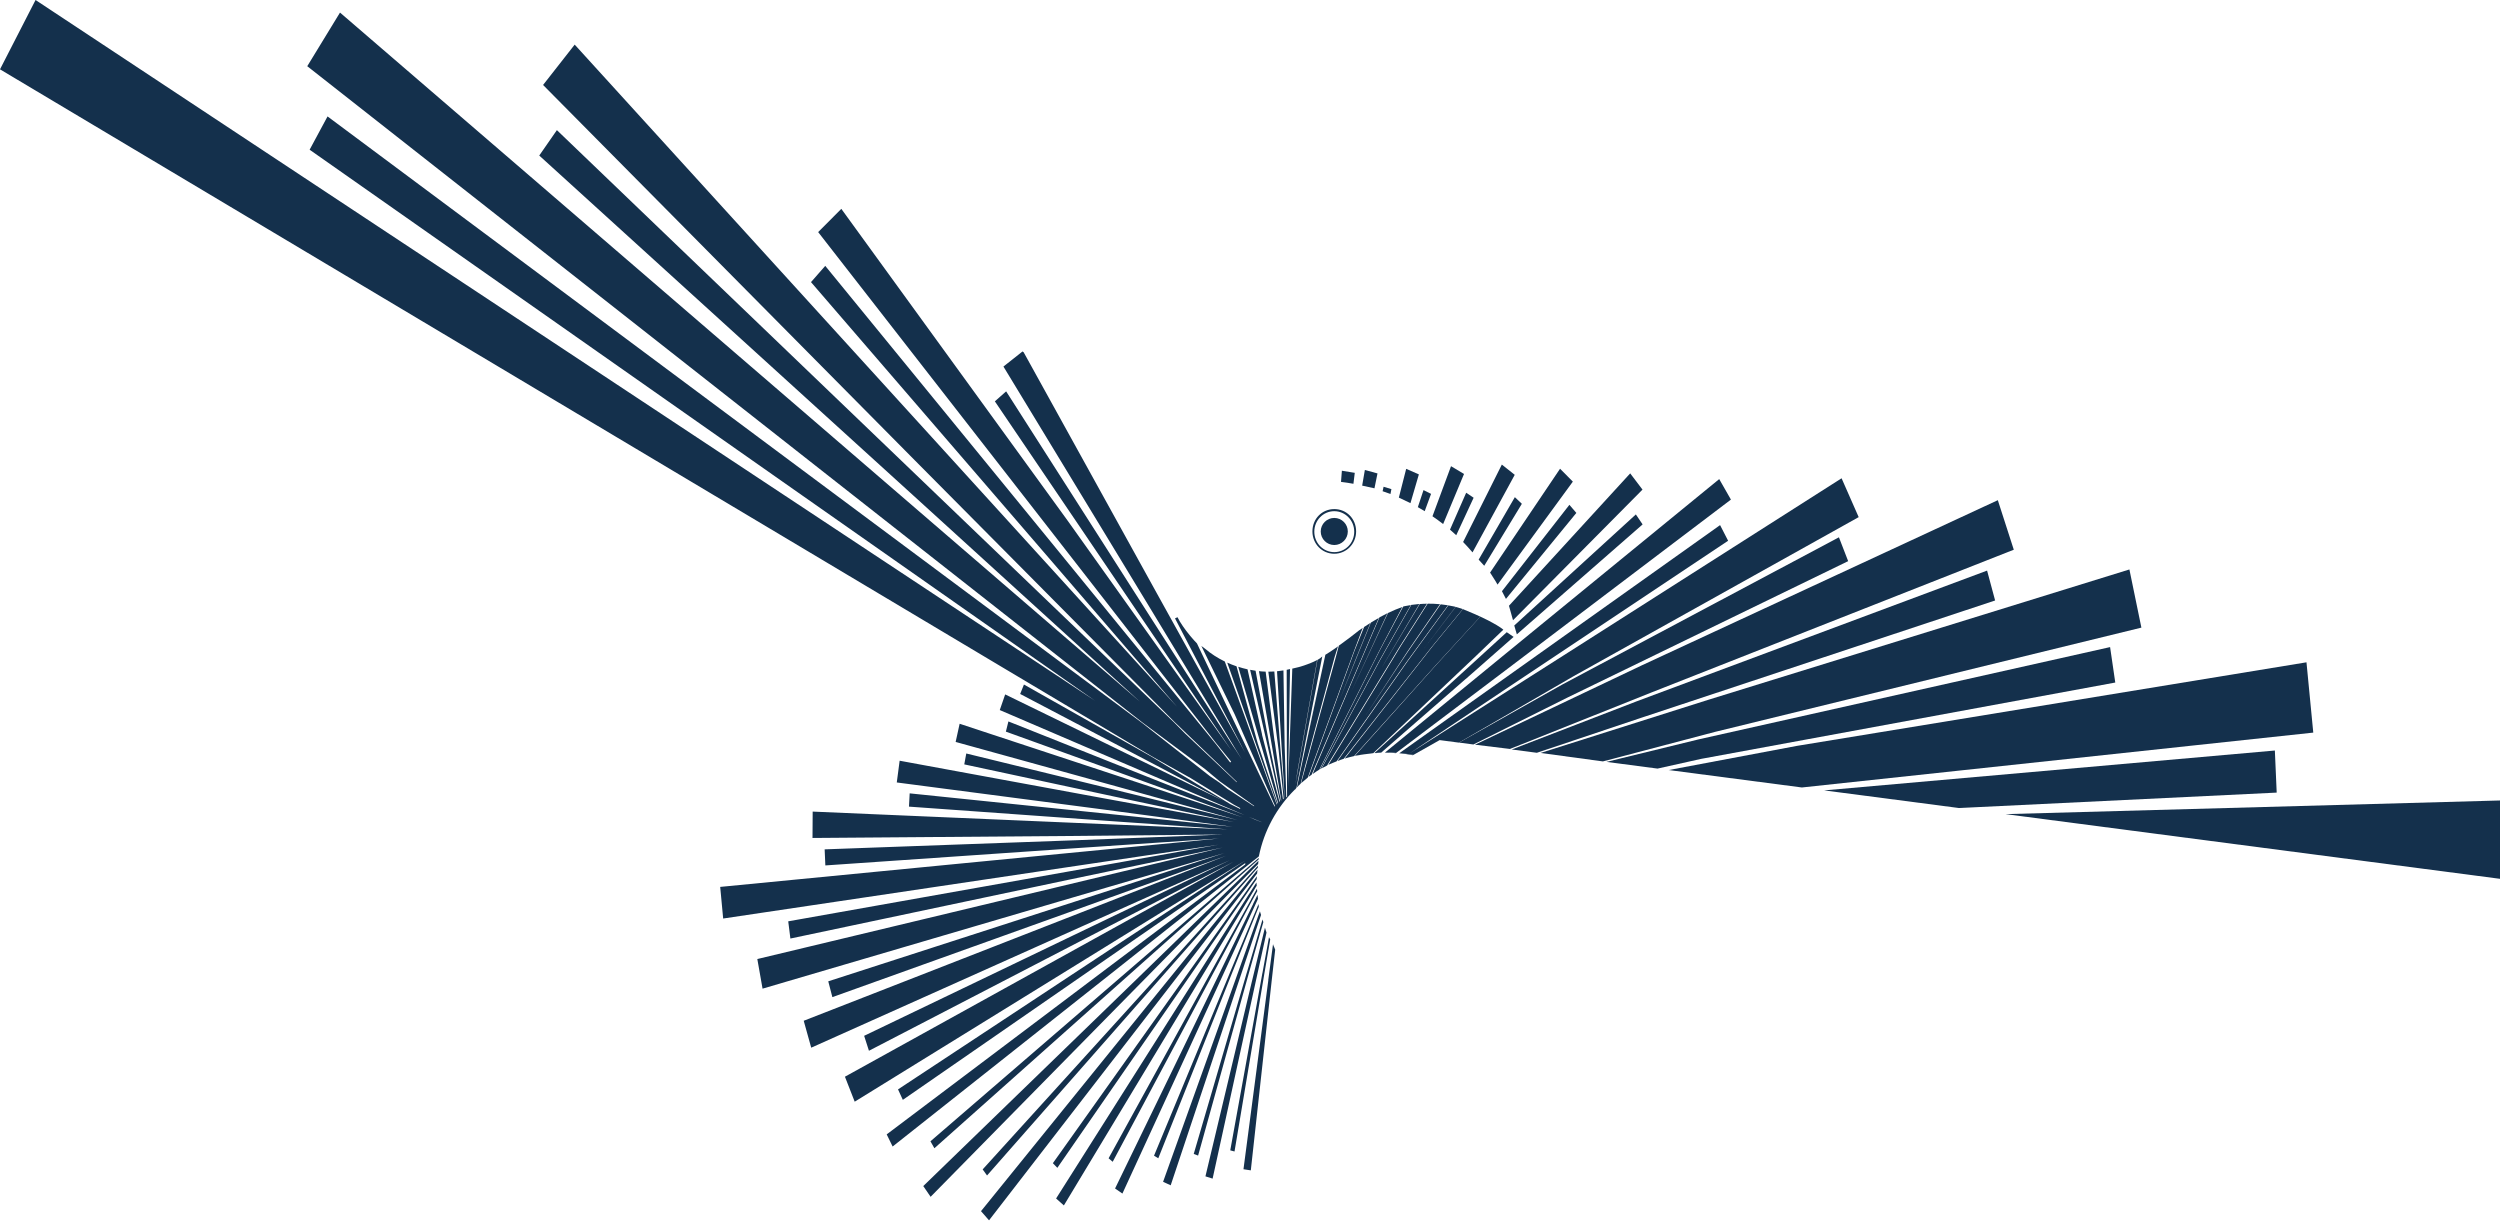
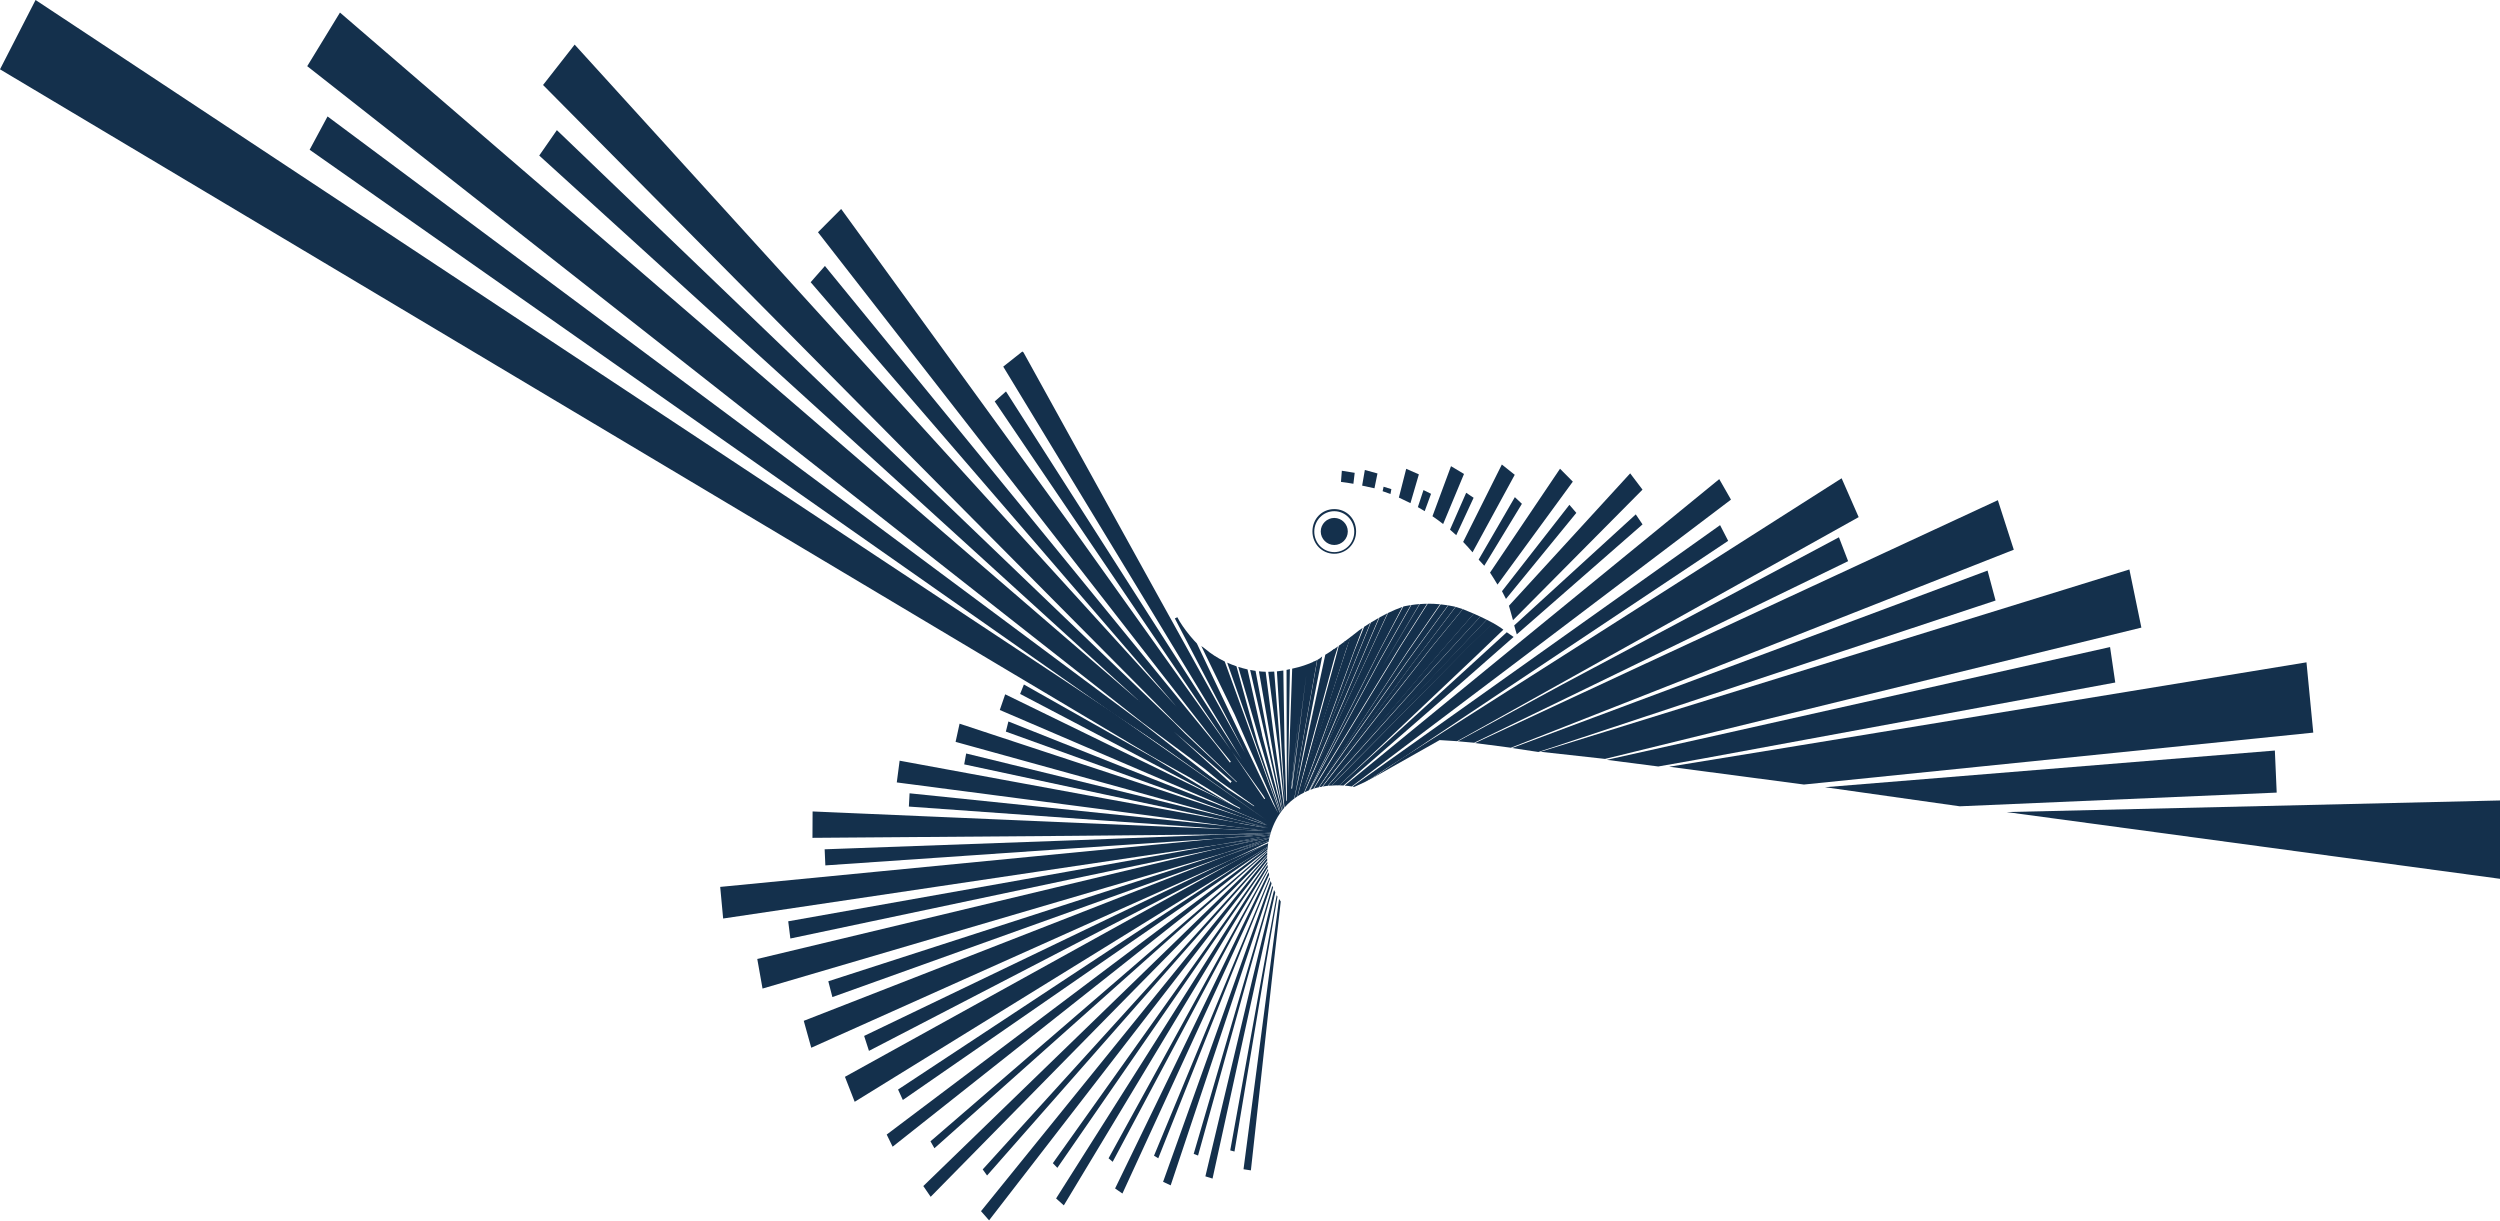
- <svg xmlns="http://www.w3.org/2000/svg" id="Layer_2" data-name="Layer 2" viewBox="0 0 463.38 226.2">
+ <svg xmlns="http://www.w3.org/2000/svg" id="Layer_2" data-name="Layer 2" viewBox="0 0 746.53 364.42">
  <g id="Layer_1-2" data-name="Layer 1">
    <g>
-       <path d="M247.31,102.64c2.2,0,4.05-1.81,4.05-4.14s-1.76-4.14-4.05-4.14-4.05,1.81-4.05,4.14,1.81,4.14,4.05,4.14ZM247.31,94.75c2.03,0,3.7,1.69,3.7,3.8s-1.64,3.79-3.7,3.79-3.7-1.69-3.7-3.79,1.64-3.8,3.7-3.8Z" fill="#14304c" />
-       <path d="M247.31,101.02c1.38,0,2.51-1.13,2.51-2.51s-1.13-2.51-2.51-2.51-2.51,1.13-2.51,2.51,1.13,2.51,2.51,2.51Z" fill="#14304c" />
-       <path d="M251.1,87.64l-2.38-.39-.16,2.07c.77.09,1.54.21,2.3.35l.25-2.03Z" fill="#14304c" />
-       <polygon points="255.32 87.75 252.98 87.11 252.48 90.01 254.76 90.51 255.32 87.75" fill="#14304c" />
-       <polygon points="262.99 87.93 260.64 86.9 259.28 92.23 261.43 93.26 262.99 87.93" fill="#14304c" />
-       <path d="M271.36,87.85l-2.41-1.44-3.44,9.28c.67.46,1.33.94,1.98,1.44l3.87-9.28Z" fill="#14304c" />
-       <path d="M272.94,102.38l7.82-14.37-2.39-1.9-7.18,14.35c.6.62,1.18,1.26,1.74,1.92Z" fill="#14304c" />
-       <polygon points="257.9 90.66 256.45 90.22 256.27 91.05 257.73 91.56 257.9 90.66" fill="#14304c" />
-       <path d="M264.07,94.75l1.18-3.21-1.4-.7-1.05,3.16c.43.24.85.49,1.27.75Z" fill="#14304c" />
-       <path d="M269.92,99.2l3.22-6.94-1.38-.93-3,6.84c.39.33.78.68,1.15,1.03Z" fill="#14304c" />
-       <path d="M275.11,104.86l6.97-11.48-1.3-1.23-6.71,11.58c.13.14.82.9,1.04,1.14Z" fill="#14304c" />
-       <polygon points="371.73 150.9 463.38 162.89 463.38 148.37 371.73 150.9" fill="#14304c" />
-       <path d="M291.53,89.27l-2.37-2.39-12.97,19.25c.52.85.94,1.42,1.38,2.23l13.96-19.09Z" fill="#14304c" />
-       <polygon points="280.44 114.96 304.44 90.75 302.16 87.74 279.69 112.28 280.44 114.96" fill="#14304c" />
-       <path d="M266.84,137.18l3.58.47,21.27-12.33,52.82-29.47-3.17-7.2-51.43,32.77-28.72,18.27,18.31-12.25,40.81-27.21-1.49-2.9-40.15,28.55-19.32,13.74c.89.09,1.79.11,2.64.3l4.85-2.74Z" fill="#14304c" />
-       <path d="M261.86,139.99l.13-.08c-.85-.18-1.76-.21-2.64-.3h-.01c.87.09,1.71.21,2.52.37Z" fill="#14304c" />
-       <polygon points="273.39 138.03 279.87 138.82 305.95 128.41 373.26 101.89 370.3 92.71 304.3 123.33 273.39 138.03" fill="#14304c" />
-       <polygon points="396.91 116.33 394.69 105.55 316.57 129.73 285.55 139.56 297.1 141.13 317.83 135.67 396.91 116.33" fill="#14304c" />
-       <polygon points="427.51 122.76 333.06 138.25 309.3 142.73 333.98 145.96 428.77 135.79 427.51 122.76" fill="#14304c" />
-       <polygon points="278.39 109.58 279.13 111.01 292.18 95.07 290.89 93.57 278.39 109.58" fill="#14304c" />
-       <path d="M280.67,115.93c.19.57.29,1.11.48,1.65l23.31-20.38-1.25-1.85-22.53,20.58Z" fill="#14304c" />
-       <polygon points="340.85 99.59 289.63 126.85 270.43 137.64 273.1 137.99 290.54 129.29 342.56 104.01 340.85 99.59" fill="#14304c" />
-       <polygon points="369.8 111.3 368.31 105.76 303.34 130 280.2 138.92 284.86 139.53 304.15 133.06 369.8 111.3" fill="#14304c" />
-       <polygon points="392.07 126.51 391.11 119.94 314.82 137.05 297.76 141.22 307.23 142.46 315.35 140.65 392.07 126.51" fill="#14304c" />
-       <polygon points="338.1 146.5 363.1 149.77 421.99 146.91 421.65 139.11 338.1 146.5" fill="#14304c" />
-       <path d="M258.77,139.56l21.03-15.88,41.03-31.08-2.17-3.8-40.11,32.79-21.74,17.81c.06,0,.12-.02.18-.02.61,0,1.18.14,1.78.18Z" fill="#14304c" />
-       <path d="M256.74,139.5c.68,0,1.33.05,1.98.1l.05-.04c-.6-.04-1.17-.18-1.78-.18-.06,0-.12.02-.18.02l-.13.1s.04,0,.06,0Z" fill="#14304c" />
-       <path d="M271.66,125.87l8.89-7.82-1.27-.87-8.39,7.66-16.13,14.74s.1,0,.15,0c.38-.03.76-.1,1.14-.12l15.6-13.6Z" fill="#14304c" />
-       <path d="M256.06,139.47c-.39.02-.76.08-1.14.12.35-.02.71-.04,1.07-.05l.07-.06Z" fill="#14304c" />
-       <path d="M231.09,180.29l-9.83,33.59.81.31,9.39-33.75,2.7-9.52c-.05-.17-.1-.33-.15-.5l-2.91,9.86Z" fill="#14304c" />
-       <path d="M254.53,139.61l19.07-18.05,5.05-4.85c-.18-.13-.35-.27-.54-.4-.44-.3-.9-.57-1.36-.82h0s-.05-.03-.07-.04c0,0-.01,0-.02-.01h0c-.24-.13-.48-.26-.72-.39-.13-.06-.25-.13-.38-.19-.39-.2-.79-.39-1.18-.57l-7.95,8.69-15.31,17.11c.18-.04.37-.04.55-.08.77-.17,1.57-.24,2.37-.34.17-.02.32-.06.49-.07Z" fill="#14304c" />
-       <path d="M251.67,140.01c.77-.15,1.56-.26,2.37-.34-.8.1-1.6.16-2.37.34Z" fill="#14304c" />
-       <path d="M247.91,141.06c.38-.14.76-.3,1.16-.42l16.35-20.78,5.72-6.97c-.44-.14-.88-.27-1.32-.4l-5.98,7.86,5.95-7.87-.18-.05c-.38-.08-.77-.16-1.16-.22l-7.6,10.43-12.94,18.42Z" fill="#14304c" />
-       <path d="M273.17,113.75h0s0,0,0,0l-2.02-.85-5.51,6.75-16.4,20.95c.57-.17,1.15-.33,1.75-.46l15.33-17.06,8.07-8.78c-.4-.19-.8-.36-1.19-.54h-.01Z" fill="#14304c" />
-       <path d="M246.22,141.76c.49-.23,1-.44,1.52-.64l12.92-18.35,7.73-10.58c-.45-.07-.91-.13-1.36-.18l-6.08,8.79-7.93,11.95,7.95-12.14,5.94-8.62c-.76-.07-1.52-.11-2.29-.1l-4.9,7.72-13.51,22.15Z" fill="#14304c" />
-       <path d="M244.66,142.58c.08-.05.16-.08.24-.13l10.76-19.97,5.84-10.33c-.36.05-.71.11-1.07.19-.08.02-.15.04-.23.05-.04.01-.08.03-.12.04l-4.37,8.18-11.05,21.96Z" fill="#14304c" />
-       <path d="M232.84,168.59l-4.81,11.54-14.13,34.08.79.48,13.7-34.4,4.6-11.4.33-.81c-.03-.17-.02-.35-.05-.53l-.43,1.04Z" fill="#14304c" />
-       <path d="M245.04,142.38c.31-.17.62-.34.94-.49l13.5-22.1,5.02-7.89c-.45,0-.89.03-1.34.06l-6.56,10.96-.53.92.54-.96,6.47-10.93c-.5.04-1,.1-1.5.17l-5.78,10.22-10.78,20.02Z" fill="#14304c" />
-       <path d="M243.32,143.46c.4-.28.8-.57,1.23-.82l11.06-21.92,4.32-8.22c-.9.32-1.79.7-2.67,1.12l-2.94,6.31-3.91,8.4,6.75-14.67c-.5.24-.99.51-1.48.77l-3.5,8.2-8.87,20.82Z" fill="#14304c" />
-       <path d="M242.67,143.67l-.14.34c.19-.14.39-.27.58-.41l8.96-20.88,3.5-8.2c-.5.28-.99.58-1.48.88l-2.8,6.9-2.99,7.42,2.86-7.25,2.84-7.01c-.39.25-.78.5-1.16.75l-1.84,4.58-8.34,22.89Z" fill="#14304c" />
-       <path d="M232.27,167.56l-7.07,14.56-18.52,38.17,1.36.94,17.81-38.72,6.67-14.49.65-1.41c-.03-.25-.05-.5-.08-.76l-.83,1.7Z" fill="#14304c" />
-       <path d="M233.32,169.47l-4.42,12.38-13.32,37.2,1.41.65,12.53-37.54,4.12-12.28.1-.29c-.06-.23-.16-.45-.21-.69l-.2.57Z" fill="#14304c" />
-       <path d="M232.06,181.83l-8.63,36.21,1.33.42,7.98-36.47,2.01-9.13c-.12-.29-.17-.62-.29-.92l-2.4,9.9Z" fill="#14304c" />
-       <path d="M235.09,181.67l-4.61,35.05,1.36.21,3.87-35.15.65-5.75c-.08-.19-.15-.39-.23-.58-.07-.11-.12-.23-.19-.34l-.87,6.57Z" fill="#14304c" />
-       <path d="M235.96,175.11c.06.11.12.23.19.34-.06-.15-.12-.29-.17-.44v.1Z" fill="#14304c" />
-       <path d="M233.99,180.34l-5.96,32.88.79.21,5.54-33.02,1.08-6.28c-.07-.14-.16-.27-.23-.42l-1.21,6.62Z" fill="#14304c" />
-       <path d="M241.08,145.24l.79-3.13,5.49-20.27.64-2.04c-.25.18-.5.35-.75.53-.52.36-1.05.71-1.59,1.03l-5.28,24.59c.23-.24.46-.48.71-.7Z" fill="#14304c" />
-       <path d="M241.16,145.17c.4-.36.81-.71,1.24-1.05l8.48-23.2,1.71-4.55c-.24.17-.49.34-.72.5-.51.4-1.02.81-1.54,1.2-.36.27-.72.54-1.09.81-.04.03-.08.06-.11.08-.32.24-.65.48-.97.71l-.64,2.41-6.36,23.08Z" fill="#14304c" />
-       <path d="M230.74,161.23l-19.8,17.12-38.48,33.19.73,1.29,38.06-33.9,19.47-17.34,2.57-2.29c.02-.1.01-.2.03-.3l-2.58,2.23Z" fill="#14304c" />
-       <path d="M231.89,166.71l-7.31,13.21-19.1,34.77.76.65,18.75-35.16,7.01-13.12,1.03-1.87c-.01-.16-.04-.31-.05-.47l-1.1,1.98Z" fill="#14304c" />
-       <path d="M231.26,164.83l-10.89,15.3-25.22,35.47.83.86,24.83-35.94,10.57-15.33,1.54-2.23c0-.19.05-.37.06-.56l-1.72,2.41Z" fill="#14304c" />
-       <path d="M231.03,163.76l-15.87,19.56-33.33,41.17,1.49,1.7,32.51-42.06,15.27-19.76,1.91-2.47c.02-.23.05-.46.07-.69l-2.07,2.55Z" fill="#14304c" />
-       <path d="M230.91,162.94l-15.83,17.5-32.94,36.31.81,1.13,32.49-36.94,15.52-17.64,2.17-2.47c.02-.13.02-.26.04-.4l-2.26,2.5Z" fill="#14304c" />
-       <path d="M240.03,146.37c.1-.11.17-.24.27-.35l.46-2.34c1.62-7.43,3.27-14.85,4.86-22.31h0l-4.82,22.12,4.29-21.82s0,0,0,0c-.26.26-.57.47-.9.65l-4.09,23.1.37-2.4,3.67-20.68c-.2.11-.41.21-.62.3-.17.08-.34.15-.51.22-.21.08-.41.16-.61.24-.22.08-.45.17-.67.24-.22.07-.44.14-.66.21-.13.04-.26.08-.4.11-.34.09-.69.18-1.05.25-.03,0-.06,0-.09.01l-.77,21.87.1-6.87.25-14.91c-.21.05-.41.1-.62.14l.03,14.77.04,8.77h-.01s-.08.06-.13.09l-.31-9.57-.22-13.95c-.4.07-.79.12-1.19.16l.84,13.9.58,9.64s-.01,0-.02.01l-.76-9.05-1.14-14.46c-.37.03-.74.04-1.11.04l1.9,14.5.94,9.07s-.09.05-.13.08l-1.54-10.77h-.02s-1.65-12.89-1.65-12.89c-.42-.01-.83-.04-1.24-.09l2.28,13.16,1.86,10.78s-.05.03-.07.04l-2.06-10.01h-.01s-2.63-14.05-2.63-14.05c-.34-.05-.67-.11-1.01-.17l3.29,14.34,2.25,10.04s-.06.06-.1.09l-3.24-12.46h.03s0-.03,0-.03h-.01s0,.03,0,.03l-2.7-12.1c-.58-.13-1.15-.28-1.72-.47l3.75,12.85,3.65,12.42s-.05.05-.08.07l-3.77-11.34h.03s-.03-.07-.03-.07h-.01s0,0,0,0l-3.86-14.02c-.58-.2-1.16-.42-1.72-.68l5.23,14.89,4.01,11.34s-.04.04-.07.06l-9.62-26.5c-1.34-.65-2.59-1.45-3.71-2.41-.24-.16-.45-.31-.63-.46l6.18,12.68,7.48,16.99s-.05.06-.07.09l-.23-.42-14.18-29.82c-.34-.34-.71-.76-1.09-1.21-.09-.1-.17-.2-.25-.3-.89-1.08-1.77-2.33-2.27-3.35l-.46.22,10.41,19.94,2.59,4.96-16.39-29.59-24.66-44.63-.21-.16-3.54,2.8,26.43,43.53,17.76,29.31-1.72-2.69.62,1.02-16.28-25.4-26.31-41.17-2.09,1.85,27.28,40.28,16.59,24.46-30.45-42.72-41.88-57.7-4.29,4.31,43.59,55.98,30.16,38.74,2.79,3.42s-.02.02-.03.03l-.14.14-2.66-3.43-29.22-35.79-43.18-52.83-2.64,3.01,44.35,51.44,23.47,27.25-45.32-49.83L106.52,8.27l-5.86,7.48,68.86,69.53,48.11,48.47,11.64,11.18s-.06.03-.08.05l-.05-.06-9.51-8.99-2.03-2.05-46.56-44.68L103.22,24.12l-3.27,4.71,69.28,62.96,42.05,38.26-60.27-51.94L63.02,2.33l-6.07,9.94,90.69,71.28,64.06,50.33,11.67,8.68,2.68,2.24,6.4,4.55v.1l-4.94-3.22-1.44-1.15-1.79-1.2-12.59-9.89-61.88-46.06L60.71,21.58l-3.32,6.17,90.56,63.56,55.02,38.58-84.91-56.17L6.59,0,0,12.85l185.65,110.75,27.63,16.46,1.47.84,5.94,3.32,8.1,4.98,1.12.6s-.07.08-.11.13l-.22-.13-1.53-.75-14.79-8.9-23.47-13.27-.7,1.75,25.27,13.26,12.36,6.51-13.57-6.61-26.84-13.08-1,2.9,27.31,11.72,18.49,7.93,2.63,1.07.13.07-1.3-.5-1.45-.65-17.58-6.93-26.63-10.6-.47,1.89,26.81,9.68,17.06,6.2-20.87-6.93-31.57-10.41-.74,3.37,31.87,8.81,20.4,5.68-19.25-4.76-31.05-7.59-.37,2.02,31.23,6.7,18.75,4-24.06-4.4-37.9-6.98-.53,4.03,38.2,5,24.04,3.22-22.65-2.36-37.2-3.84-.13,2.46,37.25,2.67,21.81,1.54-29.4-1.25-47.51-2.04-.03,4.89,47.48-.37,28.61-.27-27.02,1.05-46.82,1.7.13,2.98,46.74-3.22,26.2-1.77-34.01,3.29-58.42,5.68.55,5.86,58.1-8.66,33.69-5.02-28.09,5.02-51.64,9.18.4,3.19,51.4-10.86,28.74-6.01-30.71,7.35-55.56,13.32.97,5.49,55.09-16.19,30.5-8.94-25.35,8.24-48.06,15.53.76,2.93,47.58-17.06,25.37-9.13-27.07,10.59-51.19,19.98,1.39,4.99,50.52-22.63,27.04-12.11-22.99,11.04-44.76,21.5.89,2.77,44.31-22.97,23.28-12.06-24.74,13.68-47.3,26.16,1.81,4.63,46.35-28.62,26.08-16.11h0s-22.84,15.03-22.84,15.03l-41.56,27.42.89,1.94,41.15-28.46,22.33-15.43c0,.09-.01.18-.02.27l-23.26,17.48-43.19,32.54,1.1,2.25,42.66-33.77,22.65-17.96,2.57-2.04c.96-4.81,3.34-9.09,6.69-12.41Z" fill="#14304c" />
-       <path d="M230.78,161.96l-20.07,19.51-39.58,38.37,1.36,1.99,38.82-39.48,19.54-19.83,2.35-2.38c.03-.2.03-.4.06-.6l-2.49,2.42Z" fill="#14304c" />
-       <path d="M231.54,165.66l-10.75,16.93-25.04,39.55,1.44,1.29,24.23-40.21,10.3-17.05,1.22-2.02c0-.2-.06-.38-.06-.58l-1.33,2.1Z" fill="#14304c" />
+       <path d="M434.68,181.22l-13.22,17.38-26.9,36.32s.1-.01.14-.02l32.89-41.8,9.21-11.22c-.71-.22-1.42-.44-2.13-.65Z" fill="#14304c" />
+       <path d="M440.08,183.25l-10.2,11.65-33.72,39.78c.06,0,.12-.02.19-.03l32.69-36.38,13-14.14c-.65-.3-1.3-.59-1.95-.88Z" fill="#14304c" />
+       <path d="M444.55,185.35c-.2-.1-.41-.21-.61-.31l-13.88,14.57-32.71,34.97c.05,0,.11,0,.16,0l41.06-41.41,7.28-7.11c-.43-.24-.87-.47-1.31-.7Z" fill="#14304c" />
+       <path d="M430.2,180.47l-9.8,14.17-26.88,40.52s.09-.03.14-.04l26.28-37.32,12.45-17.04c-.73-.12-1.46-.21-2.19-.29Z" fill="#14304c" />
+       <path d="M381.94,268.45l-3.19,24.23-7.42,56.47,2.2.34,6.23-56.64,2.69-23.64c-.18-.25-.34-.51-.5-.76Z" fill="#14304c" />
+       <path d="M380.45,265.76l-6.6,27.18-13.91,58.33,2.14.67,12.86-58.75,5.87-26.69c-.12-.25-.26-.49-.37-.74Z" fill="#14304c" />
+       <path d="M379.45,263.07l-10.69,29.91-21.45,59.93,2.27,1.05,20.19-60.47,9.93-29.61c-.09-.26-.17-.53-.25-.8Z" fill="#14304c" />
+       <path d="M378.8,260.48l-15.99,32.92-29.83,61.49,2.19,1.51,28.7-62.38,15.1-32.78c-.06-.26-.11-.51-.16-.77Z" fill="#14304c" />
+       <path d="M378.48,258.27l-22.79,35.88-40.33,63.72,2.31,2.07,39.03-64.78,21.87-36.2c-.03-.23-.06-.46-.08-.69Z" fill="#14304c" />
+       <path d="M378.37,256.21l-31.74,39.13-53.69,66.33,2.41,2.74,52.38-67.77,30.68-39.68c-.01-.25-.03-.5-.03-.75Z" fill="#14304c" />
+       <path d="M378.86,251.07l-12.76,4.49-43.62,17.07-82.47,32.2,2.24,8.04,81.38-36.45,43.57-19.51,11.6-5.53c.02-.1.04-.2.06-.31Z" fill="#14304c" />
+       <path d="M379.05,250.12l-13.92,2.94-49.48,11.85-89.52,21.45,1.57,8.84,88.75-26.08,49.14-14.41,13.42-4.4c.02-.07.03-.13.04-.2Z" fill="#14304c" />
+       <path d="M379.29,249.28l-15.3,1.1-54.82,5.31-94.11,9.15.88,9.44,93.61-13.95,54.27-8.09,15.43-2.8s.03-.1.04-.15Z" fill="#14304c" />
+       <path d="M404.14,144.46l.39-3.27-3.84-.62-.26,3.33c1.24.15,2.48.34,3.7.56Z" fill="#14304c" />
+       <polygon points="410.43 145.81 411.33 141.38 407.56 140.34 406.75 145.01 410.43 145.81" fill="#14304c" />
+       <polygon points="421.18 150.25 423.69 141.65 419.91 139.99 417.72 148.58 421.18 150.25" fill="#14304c" />
+       <path d="M430.94,156.48l6.23-14.95-3.88-2.32-5.54,14.94c1.09.74,2.15,1.52,3.19,2.33Z" fill="#14304c" />
+       <path d="M439.72,164.93l12.6-23.15-3.85-3.07-11.56,23.12c.97,1,1.91,2.03,2.81,3.1Z" fill="#14304c" />
+       <path d="M447.17,174.57l22.49-30.75-3.82-3.85-20.9,31.02c.84,1.37,1.51,2.28,2.23,3.58Z" fill="#14304c" />
+       <path d="M436.82,181.88l-8.87,10.87-32.97,42.11c.48-.08.95-.17,1.45-.22l33.52-39.72,10.16-11.66-3.29-1.37Z" fill="#14304c" />
+       <path d="M448.05,187.39c-.75-.51-1.53-.97-2.33-1.41l-7.35,7.22-40.76,41.38c.47-.03.93-.07,1.42-.07.11,0,.21.01.32.02.11,0,.21-.02.32-.02.09,0,.17.01.26.01l40.85-38.67,8.14-7.82c-.28-.22-.57-.44-.86-.64Z" fill="#14304c" />
+       <polygon points="451.8 185.2 490.47 146.21 486.79 141.35 450.59 180.89 451.8 185.2" fill="#14304c" />
+       <path d="M513.39,143.07l-64.63,52.82-47.25,38.7c.73.05,1.44.14,2.13.26l47.14-35.59,66.11-50.07-3.5-6.12Z" fill="#14304c" />
+       <polygon points="555.02 154.42 549.93 142.82 467.06 195.62 419.24 226.05 409.45 232.56 429.89 221 435.12 221.33 469.93 201.9 555.02 154.42" fill="#14304c" />
+       <polygon points="601.34 164.15 596.58 149.36 490.24 198.69 440.45 221.88 451.17 223.28 492.9 206.87 601.34 164.15" fill="#14304c" />
+       <polygon points="639.44 187.41 635.86 170.05 510 209 460.01 224.49 479.28 226.62 512.03 218.57 639.44 187.41" fill="#14304c" />
+       <polygon points="688.74 197.78 536.57 222.73 498.43 228.96 538.68 234.27 690.77 218.77 688.74 197.78" fill="#14304c" />
+       <path d="M381.23,267.31l-4.26,23.23-9.61,52.98,1.27.34,8.92-53.19,3.93-22.93c-.08-.14-.18-.28-.26-.42Z" fill="#14304c" />
+       <path d="M379.94,264.5l-7.65,25.95-15.84,54.11,1.3.5,15.13-54.37,7.27-25.67c-.07-.18-.14-.36-.21-.53Z" fill="#14304c" />
+       <path d="M379.12,261.98l-11.76,28.22-22.76,54.91,1.27.77,22.07-55.43,11.31-28c-.04-.16-.1-.31-.14-.46Z" fill="#14304c" />
+       <path d="M378.63,259.46l-16.83,30.4-30.77,56.02,1.23,1.05,30.21-56.65,16.22-30.35c-.03-.16-.04-.31-.06-.47Z" fill="#14304c" />
+       <path d="M378.42,257.32l-23.4,32.87-40.63,57.15,1.35,1.39,40-57.9,22.71-32.92c-.02-.2-.01-.39-.02-.59Z" fill="#14304c" />
+       <path d="M378.38,255.46l-31.87,35.24-53.06,58.5,1.3,1.82,52.35-59.51,31.27-35.54c0-.17.01-.33.02-.5Z" fill="#14304c" />
+       <path d="M378.57,252.86l-6.57,4.05-36.87,24.27-66.96,44.17,1.43,3.12,66.29-45.85,42.65-29.46c.01-.1.02-.2.04-.3Z" fill="#14304c" />
+       <polygon points="367.19 256.9 330.15 274.69 258.04 309.34 259.48 313.8 330.86 276.79 368.37 257.37 377.47 252.31 367.19 256.9" fill="#14304c" />
+       <polygon points="365.59 254.72 324.76 267.99 247.34 293.02 248.56 297.74 325.22 270.26 366.1 255.56 376.97 251.34 365.59 254.72" fill="#14304c" />
+       <polygon points="363.82 252.23 318.57 260.32 235.37 275.11 236.01 280.25 318.82 262.76 365.13 253.07 376.38 250.38 363.82 252.23" fill="#14304c" />
+       <polygon points="365.22 249.19 321.68 250.88 246.25 253.61 246.46 258.42 321.76 253.24 363.99 250.38 376.38 249.15 365.22 249.19" fill="#14304c" />
+       <polygon points="368.03 246.88 331.54 243.08 271.61 236.89 271.4 240.85 331.41 245.15 366.56 247.63 377.35 248.05 368.03 246.88" fill="#14304c" />
+       <polygon points="369.56 244.89 338.54 237.23 288.51 225 287.92 228.25 338.24 239.03 368.45 245.49 378.24 247.25 369.56 244.89" fill="#14304c" />
+       <polygon points="378.03 246.2 372.33 243.67 344.01 232.51 301.12 215.44 300.36 218.47 343.55 234.06 371.03 244.05 378.45 246.46 378.03 246.2" fill="#14304c" />
+       <polygon points="377.08 245.64 372.29 243.8 378.03 246.2 377.08 245.64" fill="#14304c" />
+       <polygon points="305.75 204.4 304.62 207.22 345.33 228.58 368.53 240.8 343.56 225.78 305.75 204.4" fill="#14304c" />
+       <polygon points="341.04 215.89 241.35 141.68 97.81 34.77 92.46 44.72 238.35 147.11 332.45 213.09 364.19 234.06 341.04 215.89" fill="#14304c" />
+       <polygon points="413.16 145.34 412.87 146.68 415.22 147.51 415.48 146.06 413.16 145.34" fill="#14304c" />
+       <path d="M425.43,152.64l1.9-5.18-2.26-1.12-1.68,5.09c.69.39,1.37.79,2.04,1.21Z" fill="#14304c" />
+       <path d="M434.85,159.82l5.19-11.18-2.22-1.49-4.83,11.01c.63.54,1.25,1.09,1.86,1.66Z" fill="#14304c" />
+       <path d="M452.35,148.46l-10.81,18.65c.21.22,1.31,1.45,1.68,1.83l11.24-18.5-2.1-1.98Z" fill="#14304c" />
+       <path d="M432.48,180.77l-12.24,16.81-26.33,37.48c.29-.06.59-.11.88-.17l26.66-36.25,13.17-17.43c-.09-.03-.19-.06-.28-.08-.62-.13-1.24-.25-1.87-.36Z" fill="#14304c" />
+       <path d="M442.03,184.13l-12.81,14-32.65,36.49c.33-.03.68-.03,1.02-.05l32.7-35.01,13.65-14.51c-.63-.32-1.27-.62-1.91-.92Z" fill="#14304c" />
+       <polygon points="449.7 178.85 470.71 153.15 468.64 150.74 448.51 176.54 449.7 178.85" fill="#14304c" />
+       <path d="M449.94,188.8l-13.52,12.35-36.5,33.36c.44,0,.85.04,1.27.06l36.46-31.78,14.33-12.59-2.04-1.4Z" fill="#14304c" />
+       <path d="M452.93,189.43l37.55-32.84-2.02-2.99-36.3,33.16c.3.92.46,1.79.77,2.66Z" fill="#14304c" />
+       <path d="M513.64,156.81l-64.69,45.99-45.1,32.08c.19.03.38.05.57.09l3.29-1.51,11.47-7.31,31.12-20.81,65.75-43.84-2.41-4.68Z" fill="#14304c" />
+       <polygon points="407.75 233.39 409.44 232.52 419.25 225.6 407.75 233.39" fill="#14304c" />
+       <polygon points="551.87 167.57 549.13 160.44 466.6 204.37 435.32 221.36 440.22 221.79 468.07 208.29 551.87 167.57" fill="#14304c" />
+       <polygon points="595.9 179.32 593.51 170.38 488.83 209.43 451.51 223.37 459.38 224.55 490.14 214.36 595.9 179.32" fill="#14304c" />
+       <polygon points="631.64 203.81 630.09 193.22 507.2 220.79 479.8 226.9 495.18 228.88 508.04 226.6 631.64 203.81" fill="#14304c" />
+       <polygon points="679.3 224.12 544.95 235.07 585.2 240.77 679.85 236.68 679.3 224.12" fill="#14304c" />
+       <polygon points="746.53 262.42 746.53 239.03 599.19 242.49 746.53 262.42" fill="#14304c" />
+       <g>
+         <path d="M398.43,165.36c3.54,0,6.52-2.91,6.52-6.67s-2.84-6.67-6.52-6.67-6.52,2.91-6.52,6.67,2.91,6.67,6.52,6.67ZM398.43,152.65c3.27,0,5.97,2.72,5.97,6.11s-2.65,6.11-5.97,6.11-5.97-2.72-5.97-6.11,2.65-6.11,5.97-6.11Z" fill="#14304c" />
+         <path d="M398.43,162.74c2.22,0,4.04-1.83,4.04-4.04s-1.83-4.04-4.04-4.04-4.04,1.83-4.04,4.04,1.83,4.04,4.04,4.04Z" fill="#14304c" />
+       </g>
+       <path d="M392.19,197.64l-6.01,39.55,7.12-40.09c-.36.2-.74.37-1.11.53Z" fill="#14304c" />
+       <path d="M388,237.4l14.04-43.66,1.35-3.59c-.62.47-1.25.94-1.87,1.4l-1.92,5.85-11.61,40.01s0,0,0,0Z" fill="#14304c" />
+       <path d="M395.7,195.54l-9.11,41.76c3.02-13.9,6.14-27.81,9.11-41.76h0Z" fill="#14304c" />
+       <path d="M411.93,184.37l-5.65,13.2-16.56,38.9s.03-.02.05-.02l24.54-53.33c-.8.4-1.6.81-2.38,1.25Z" fill="#14304c" />
+       <path d="M407.34,187.2l-2.96,7.38-15.4,42.28s.02-.01.03-.02l15.62-39.57,4.57-11.3c-.63.4-1.26.8-1.86,1.21Z" fill="#14304c" />
+       <path d="M397.92,194.14l-10.63,43.53,11.22-41.38,1.03-3.29c-.54.39-1.07.77-1.62,1.14Z" fill="#14304c" />
+       <path d="M378.53,253.17l-44.17,33.2-69.58,52.42,1.77,3.63,68.74-54.41,43.16-34.22c.02-.21.05-.42.08-.63Z" fill="#14304c" />
+       <path d="M378.44,253.95l-38.6,33.39-61.99,53.47,1.18,2.07,61.31-54.62,38.08-33.93c0-.13,0-.26.02-.39Z" fill="#14304c" />
+       <path d="M378.42,254.48l-38.95,37.87-63.76,61.82,2.2,3.21,62.53-63.6,37.95-38.51c0-.26.02-.52.03-.78Z" fill="#14304c" />
+       <path d="M378.71,251.77l-1.24.54-9.1,5.06-39.86,22.04-76.2,42.14,2.91,7.46,74.67-46.1,42.1-26.01h0s6.57-4.05,6.57-4.05c.04-.36.08-.73.14-1.08Z" fill="#14304c" />
+       <path d="M379.46,248.7l-14.24.5,11.16-.05,3.03-.29c.02-.05.03-.11.05-.16Z" fill="#14304c" />
+       <path d="M379.41,248.86l-2.91.28h-.12s-12.39,1.24-12.39,1.24l15.3-1.11c.04-.14.08-.28.12-.42Z" fill="#14304c" />
+       <path d="M379.05,250.12c.06-.23.13-.46.19-.7l-15.43,2.8,12.56-1.85-11.25,2.69,13.92-2.94Z" fill="#14304c" />
+       <path d="M378.86,251.07c.05-.25.1-.5.15-.75l-13.42,4.4,11.37-3.37-10.87,4.22,12.76-4.49Z" fill="#14304c" />
+       <path d="M414.47,183.04l-4.73,10.17-20.16,43.34c.41-.2.84-.38,1.28-.55l20.95-41.53,6.96-13.24c-1.45.52-2.89,1.13-4.3,1.81Z" fill="#14304c" />
+       <path d="M419.2,181.08c-.06.02-.13.05-.19.07l-7.04,13.17-20.94,41.62s.05-.02.07-.03l20.79-38.59,9.4-16.64c-.57.09-1.15.19-1.72.31-.12.03-.25.06-.37.09Z" fill="#14304c" />
+       <path d="M423.97,180.38l-10.56,17.66-.85,1.49.87-1.54,10.42-17.6c-.8.06-1.61.15-2.41.28l-9.3,16.47-20.84,38.71c.3-.11.6-.23.91-.33l1.79-3.16,24.05-39.36,8.09-12.71c-.72,0-1.44.04-2.16.1Z" fill="#14304c" />
+       <path d="M426.33,180.28l-7.89,12.43-26.08,42.75c.45-.14.91-.26,1.38-.37l26.69-40.77,9.58-13.88c-1.22-.12-2.45-.17-3.68-.17Z" fill="#14304c" />
+       <path d="M383.57,241.15c1.11-1.28,2.41-2.41,3.86-3.37l.04-.16,11-43.87c-.89.62-1.79,1.21-2.72,1.76l-8.98,41.79-.2,1.05s-.06-.03-.1-.04l.28-1.25,8.07-41.04s0,0,0,0c-.42.41-.93.76-1.46,1.05l-6.6,37.21,5.75-36.79c-.35.16-.71.31-1.05.45-.33.14-.66.26-.99.39-.36.14-.72.27-1.08.39-.35.12-.71.23-1.06.33-.21.06-.43.12-.64.18-.55.15-1.11.29-1.69.41-.05.01-.1.02-.14.02l-1.24,35.24.16-11.07.4-24.02c-.33.08-.66.16-1,.23l.05,23.8.06,15c-.01.09-.03.18-.04.27-.05.05-.1.1-.15.15l-.53-16.57-.35-22.47c-.64.11-1.28.2-1.92.26l1.36,22.39,1.02,16.97-1.35-16.01-1.83-23.29c-.59.04-1.19.06-1.78.07l3.06,23.36,1.78,17.17ZM390.1,201.4l-4.27,34.09h-.17l4.44-34.09ZM387.88,213.55l-2.27,21.94h-.08l2.35-21.94Z" fill="#14304c" />
+       <path d="M409.35,185.9l-4.51,11.11-15.69,38.91,15.02-41.11,2.75-7.33c-.39.27-.78.54-1.16.81-.85.68-1.7,1.35-2.56,2l-1.17,3.64-11.06,33.59,9.01-30.38,1.69-5.7c-.1.08-.21.15-.31.23-.52.38-1.04.77-1.56,1.15l-1.02,3.88-11.31,41.03v.05c.61-.41,1.25-.78,1.93-1.12l16.7-38.95,5.63-13.22c-.81.45-1.6.93-2.38,1.41Z" fill="#14304c" />
+       <path d="M380.63,221.36l-.03.02-2.66-20.78c-.67-.02-1.34-.06-2.01-.14l3.68,21.2,3.46,20.02-.04.04-3.85-18.75-.02.02-4.24-22.66c-.54-.08-1.08-.17-1.62-.28l5.3,23.11,4.22,18.79-.08.08-5.89-22.63h.05s0-.05,0-.05l-.02.02v.02s-4.36-19.5-4.36-19.5c-.93-.21-1.86-.46-2.77-.75l6.04,20.69,6.62,22.52-.05.05-6.89-20.73h.05s-.05-.11-.05-.11l-.02-.02h0s-6.23-22.58-6.23-22.58c-.94-.32-1.87-.68-2.77-1.09l8.43,23.99,7.19,20.36.13.34-.09.09-.1-.27-16.29-44.85c-2.15-1.04-4.17-2.34-5.98-3.88-.38-.25-.73-.5-1.02-.74l9.95,20.43,12.36,28.07.61,1.28s-.04-.05-.06-.07l-1.35-2.44-22.84-48.05c-.55-.55-1.15-1.22-1.76-1.95-.14-.16-.27-.32-.4-.48-1.43-1.75-2.86-3.76-3.66-5.39l-.75.36,16.77,32.12,4.17,8-26.41-47.67-39.73-71.9-.34-.25-5.7,4.51,42.57,70.12,28.62,47.22-2.77-4.33,1.01,1.65-26.22-40.92-42.39-66.33-3.37,2.98,43.95,64.9,26.72,39.41-49.05-68.82-67.47-92.96-6.92,6.95,70.22,90.19,48.58,62.41,4.49,5.5s-.04.03-.05.04l-.23.23-4.29-5.53-47.08-57.66-69.57-85.11-4.26,4.85,71.46,82.87,37.8,43.9-73.02-80.28L171.6,13.32l-9.44,12.06,110.93,112.01,77.5,78.09,18.76,18.01s-.09.05-.13.08l-.08-.09-15.32-14.48-3.27-3.31-75.01-71.98-109.25-104.85-5.27,7.59,111.61,101.44,67.75,61.64-97.1-83.68L101.52,3.75l-9.78,16.01,146.11,114.84,103.2,81.09,18.81,13.99,4.32,3.61,10.32,7.33v.17l-7.96-5.19-2.32-1.85-31.7-21.16,42.08,29.79s.04.05.07.08l-42.23-29.59-142.23-94.1L10.62,0,0,20.7l299.09,178.42,44.51,26.51,2.37,1.36,9.57,5.34,13.04,8.03,1.81.96c-.06.07-.12.13-.18.2l-.35-.21-26.47-12.9-43.23-21.08-1.61,4.68,44,18.88,29.79,12.77,4.23,1.73.51.29h.02s.92.57.92.57l.11.04-.12-.04.31.17-4.58-1.42-2.7-.96-33.63-11.16-50.87-16.78-1.19,5.43,51.34,14.2,32.87,9.15,8.98,2.2s0,0,0,.01l-8.99-2.12,8.7,2.29.18.03s0,0,0,.01h-.05s-.12-.04-.12-.04l-7.45-1.29-2.34-.49-38.77-7.08-61.06-11.25-.85,6.49,61.54,8.05,38.72,5.18,10.41,1.05h0s-10.43-1-10.43-1l9.32,1.14,1.25.05s0,0,0,0l-1.15-.04h-.11s-9.81-.38-9.81-.38l-.97-.07-47.37-2.02-76.54-3.29-.04,7.88,76.49-.59,46.1-.43,14.24-.49c.85-2.72,2.17-5.26,4-7.42l-2.84-19.91ZM367.5,233.86l-16.89-15.31,17.2,14.81c-.19.09-.33.29-.31.5ZM367.7,224.16l9.59,13.48.5.82c-.1.03-.19.08-.27.15l-9.82-14.46ZM374.78,242.53s.06.02.08.03l3.37,2.39.04.03-3.5-2.45Z" fill="#14304c" />
    </g>
  </g>
</svg>
